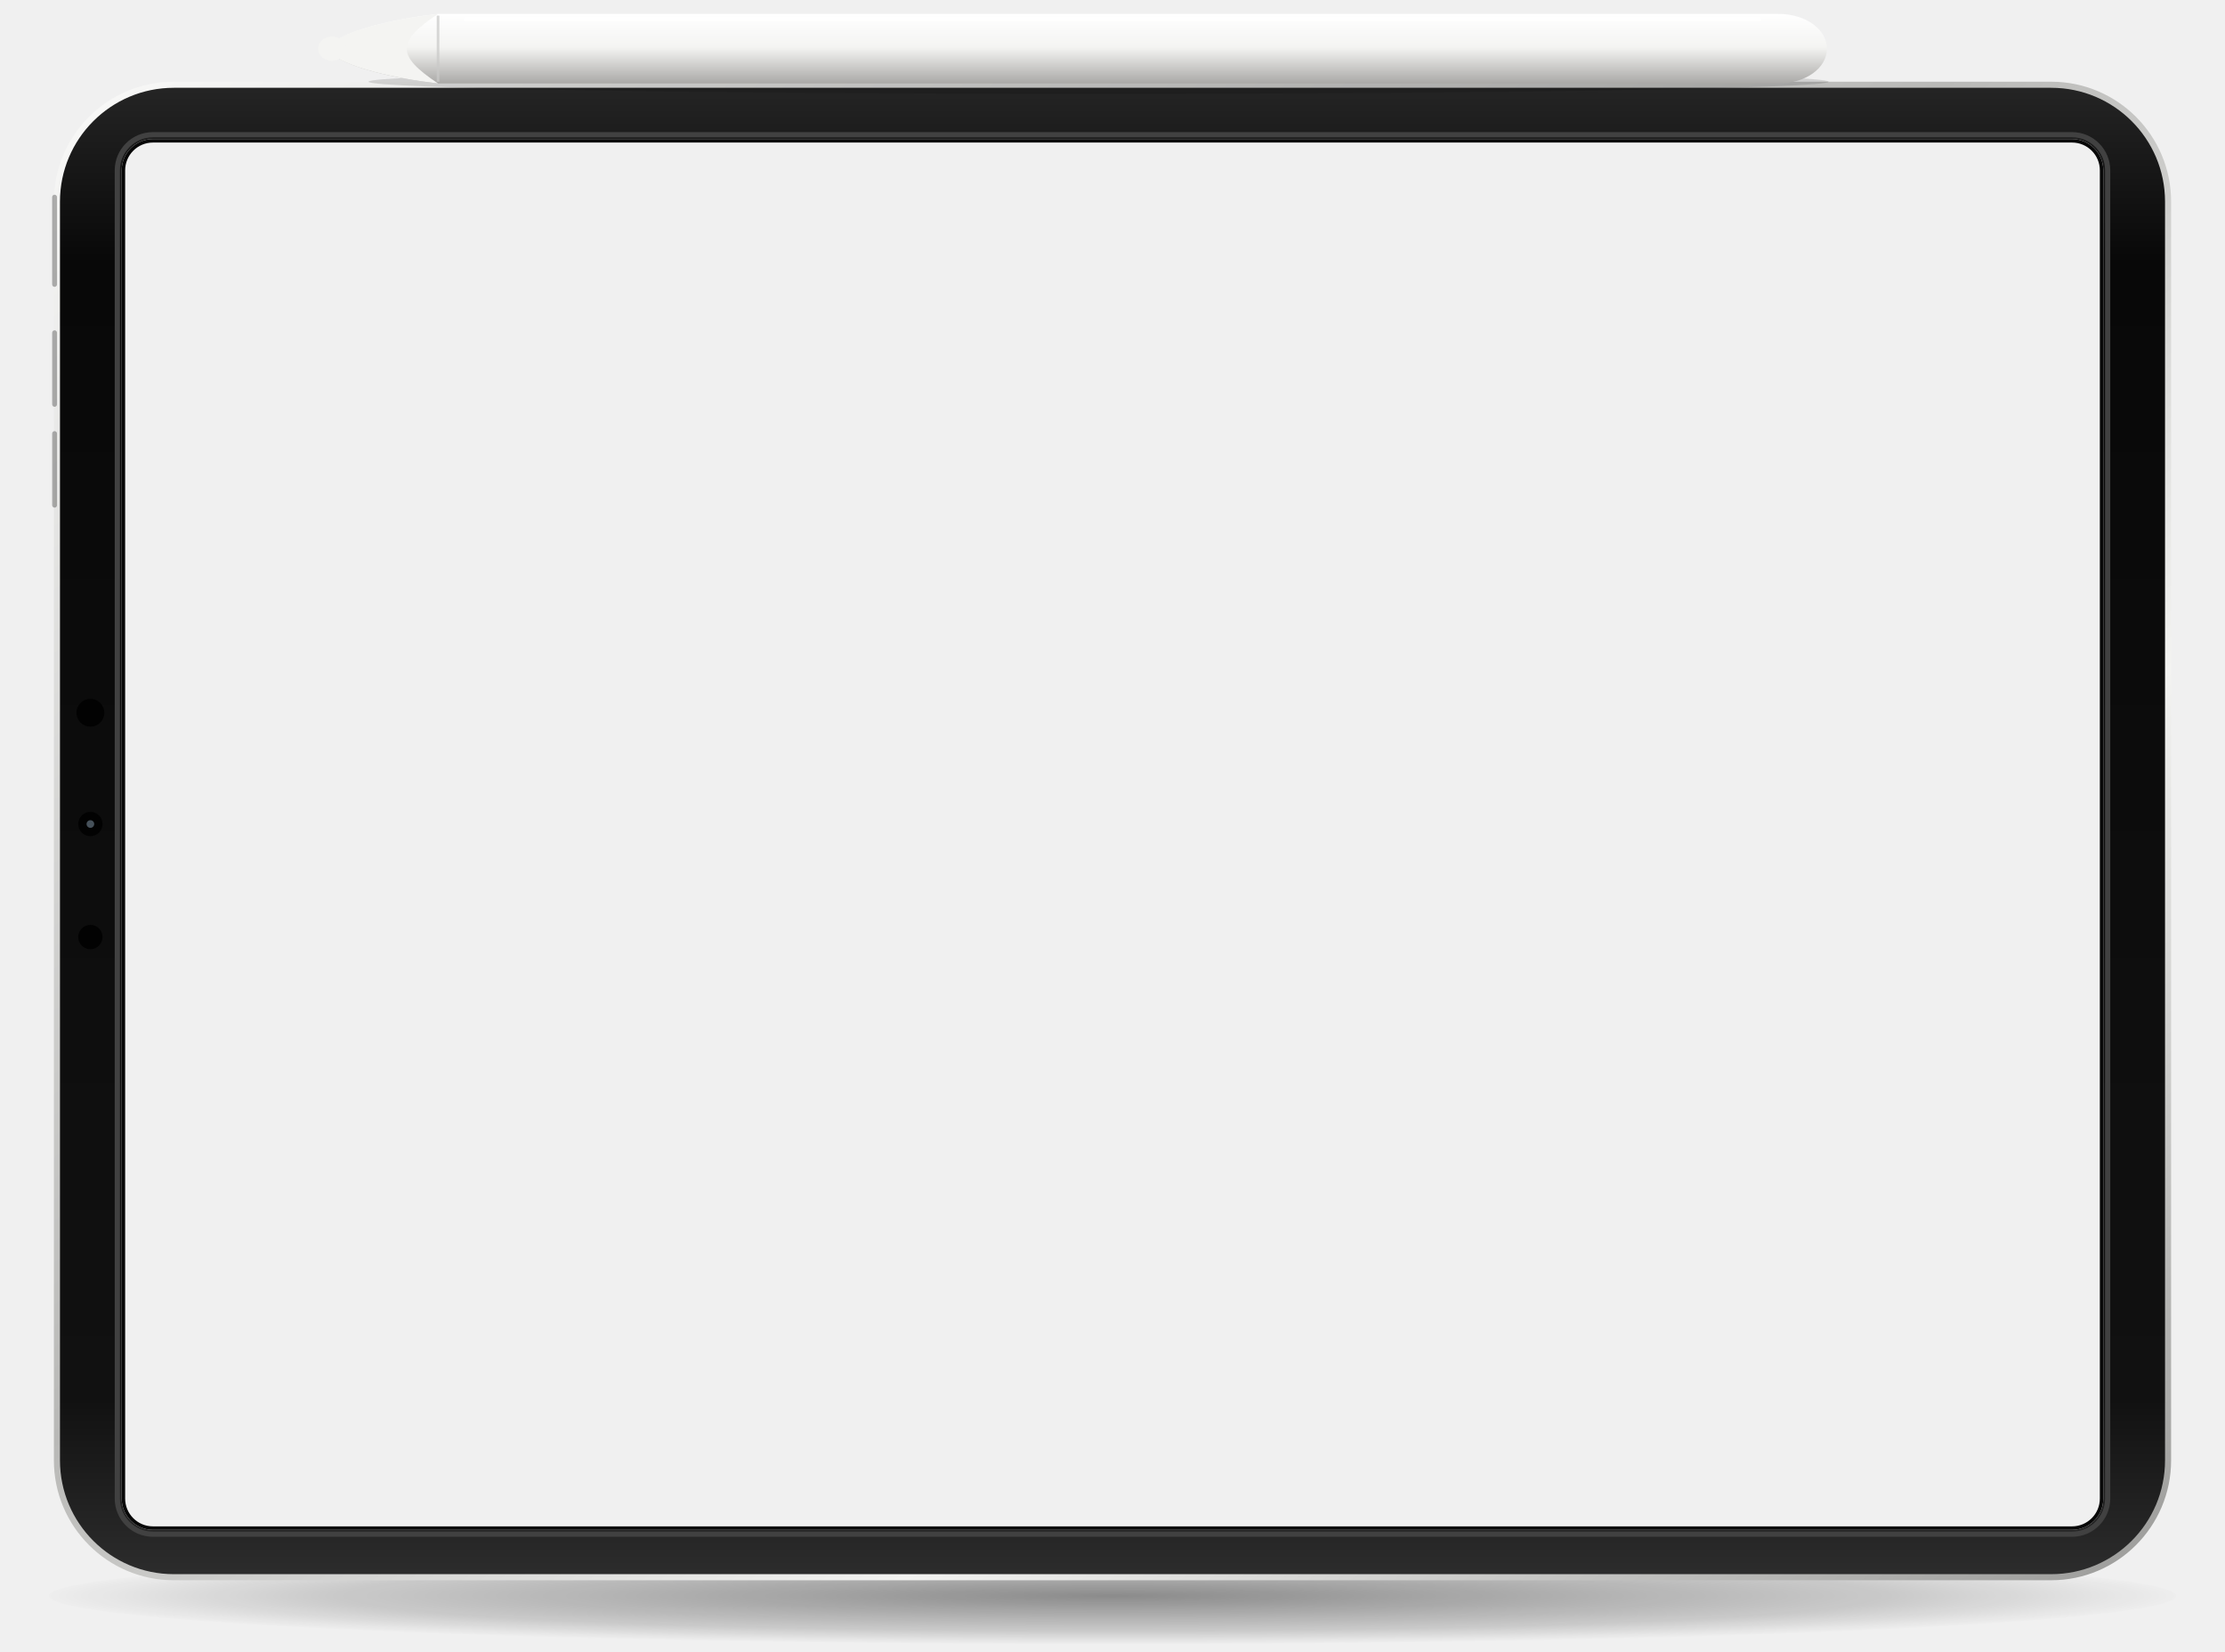
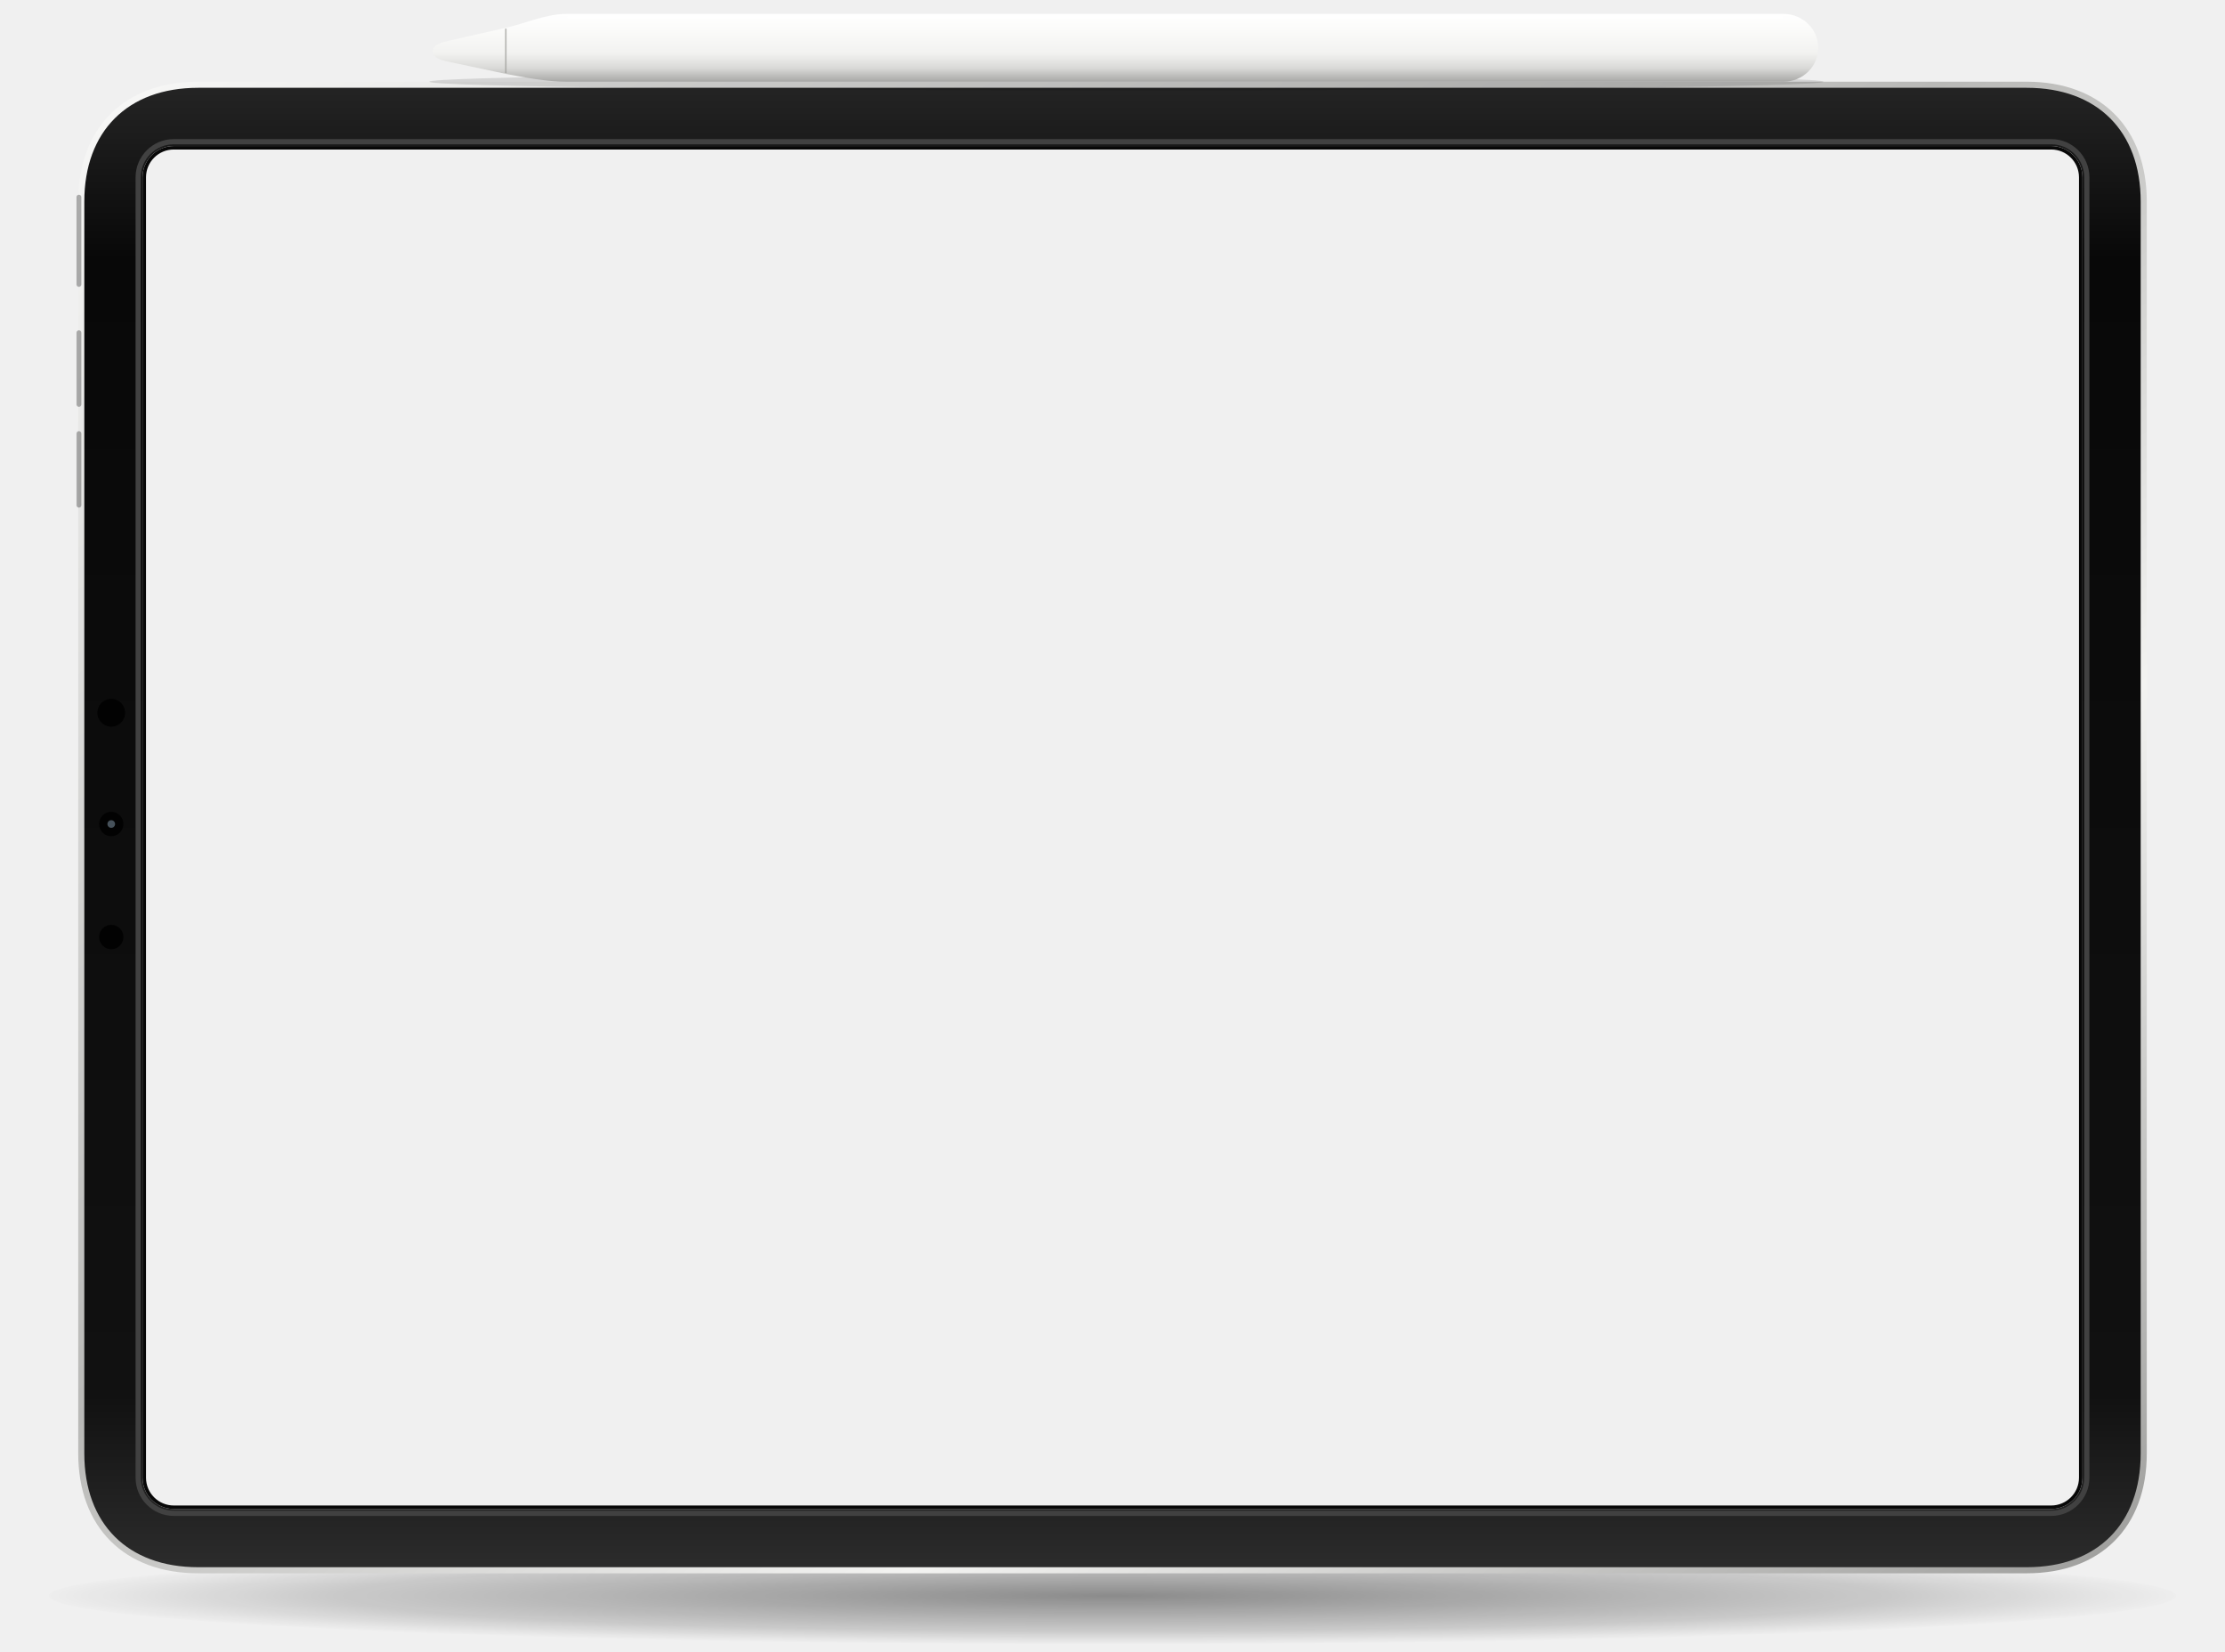
<svg xmlns="http://www.w3.org/2000/svg" viewBox="0 0 1280 950" role="presentation">
  <defs>
    <linearGradient id="bezel" x1="0" y1="0" x2="0" y2="1">
      <stop offset="0" stop-color="#252525" />
      <stop offset="0.12" stop-color="#080808" />
      <stop offset="0.88" stop-color="#111111" />
      <stop offset="1" stop-color="#2d2d2d" />
    </linearGradient>
    <linearGradient id="metal" x1="0" y1="0" x2="1" y2="1">
      <stop offset="0" stop-color="#f9f9f8" />
      <stop offset="0.45" stop-color="#b9b9b7" />
      <stop offset="0.7" stop-color="#f3f3f1" />
      <stop offset="1" stop-color="#9b9b99" />
    </linearGradient>
-     <linearGradient id="pencil" x1="0" y1="0" x2="0" y2="1">
+     <linearGradient id="pencil" gradientUnits="userSpaceOnUse" x1="0" y1="8" x2="0" y2="47">
      <stop offset="0" stop-color="#ffffff" />
-       <stop offset="0.48" stop-color="#f4f4f2" />
-       <stop offset="1" stop-color="#aaa9a7" />
+       <stop offset="0.22" stop-color="#fbfbfa" />
+       <stop offset="0.58" stop-color="#f2f2f0" />
+       <stop offset="0.8" stop-color="#d9d9d7" />
+       <stop offset="1" stop-color="#a8a8a6" />
    </linearGradient>
    <radialGradient id="floor-shadow" cx="50%" cy="50%" r="50%">
      <stop offset="0" stop-color="#000" stop-opacity=".42" />
      <stop offset=".72" stop-color="#000" stop-opacity=".16" />
      <stop offset="1" stop-color="#000" stop-opacity="0" />
    </radialGradient>
+     <path id="ipad-body" d="M114 48H1166C1208 48 1234 74 1234 116V836C1234 878 1208 904 1166 904H114C72 904 46 878 46 836V116C46 74 72 48 114 48Z" />
    <mask id="body-cutout" maskUnits="userSpaceOnUse">
      <rect width="1280" height="950" fill="#000" />
-       <rect x="32" y="48" width="1216" height="860" rx="68" fill="#fff" />
-       <rect x="70" y="80" width="1140" height="800" rx="18" fill="#000" />
+       <use href="#ipad-body" fill="#fff" />
+       <rect x="82" y="84" width="1116" height="784" rx="18" fill="#000" />
    </mask>
  </defs>
  <ellipse cx="640" cy="918" rx="612" ry="28" fill="url(#floor-shadow)" />
-   <rect x="32" y="48" width="1216" height="860" rx="68" fill="url(#bezel)" mask="url(#body-cutout)" />
-   <rect x="32.75" y="48.75" width="1214.5" height="858.5" rx="67.25" fill="none" stroke="url(#metal)" stroke-width="3.5" />
-   <rect x="67.5" y="77.5" width="1145" height="805" rx="20.5" fill="none" stroke="#414141" stroke-width="3" />
-   <rect x="71" y="81" width="1138" height="798" rx="17" fill="none" stroke="#080808" stroke-width="2" />
+   <use href="#ipad-body" fill="url(#bezel)" mask="url(#body-cutout)" />
+   <path d="M114 48.75H1166C1207.5 48.75 1233.25 74.5 1233.25 116V836C1233.25 877.5 1207.5 903.25 1166 903.25H114C72.5 903.25 46.75 877.5 46.75 836V116C46.75 74.5 72.5 48.75 114 48.75Z" fill="none" stroke="url(#metal)" stroke-width="3.5" />
+   <rect x="79.5" y="81.5" width="1121" height="789" rx="20.5" fill="none" stroke="#414141" stroke-width="3" />
+   <rect x="83" y="85" width="1114" height="782" rx="17" fill="none" stroke="#080808" stroke-width="2" />
  <g fill="#202020" opacity=".34">
-     <rect x="30" y="112" width="2.8" height="53" rx="1.4" />
-     <rect x="30" y="190" width="2.8" height="44" rx="1.4" />
-     <rect x="30" y="248" width="2.8" height="44" rx="1.4" />
+     <rect x="44" y="112" width="2.8" height="53" rx="1.4" />
+     <rect x="44" y="190" width="2.8" height="44" rx="1.4" />
+     <rect x="44" y="248" width="2.8" height="44" rx="1.4" />
  </g>
  <g fill="#020202">
-     <circle cx="52" cy="410" r="8" />
-     <circle cx="52" cy="474" r="7" />
-     <circle cx="52" cy="539" r="7" />
+     <circle cx="64" cy="410" r="8" />
+     <circle cx="64" cy="474" r="7" />
+     <circle cx="64" cy="539" r="7" />
  </g>
-   <circle cx="52" cy="474" r="2.2" fill="#46515a" />
+   <circle cx="64" cy="474" r="2.2" fill="#46515a" />
  <g>
-     <ellipse cx="632" cy="47" rx="420" ry="7" fill="#000" opacity=".13" />
-     <path d="M252 8h771c16 0 28 9 28 20s-12 20-28 20H252c-26-3-50-9-60-16-6-3-6-5 0-8 10-7 34-13 60-16Z" fill="url(#pencil)" />
-     <path d="M252 8c-26 3-50 9-60 16-6 3-6 5 0 8 10 7 34 13 60 16-12-8-18-14-18-20s6-12 18-20Z" fill="#f4f4f2" />
-     <ellipse cx="191" cy="28" rx="8" ry="7" fill="#f4f4f2" />
-     <path d="M252 9v38" stroke="#c9c9c7" stroke-width="1.5" opacity=".72" />
-     <path d="M268 11h744" stroke="#fff" stroke-opacity=".82" stroke-width="2.2" stroke-linecap="round" />
+     <ellipse cx="648" cy="47" rx="401" ry="5" fill="#000" opacity=".12" />
+     <path d="M326 8H1026C1037 8 1046 16.7 1046 27.5S1037 47 1026 47H326C314 47 302 44.5 291 42.5L258 35.5C252 34.3 249 32.5 249 29.5S252 24.7 258 23.5L291 16C302 13.5 314 8 326 8Z" fill="url(#pencil)" />
+     <path d="M291 16.5V42" stroke="#999996" stroke-width=".8" stroke-opacity=".75" />
+     <path d="M327 10H1025" stroke="#fff" stroke-opacity=".88" stroke-width="1.4" stroke-linecap="round" />
  </g>
</svg>
